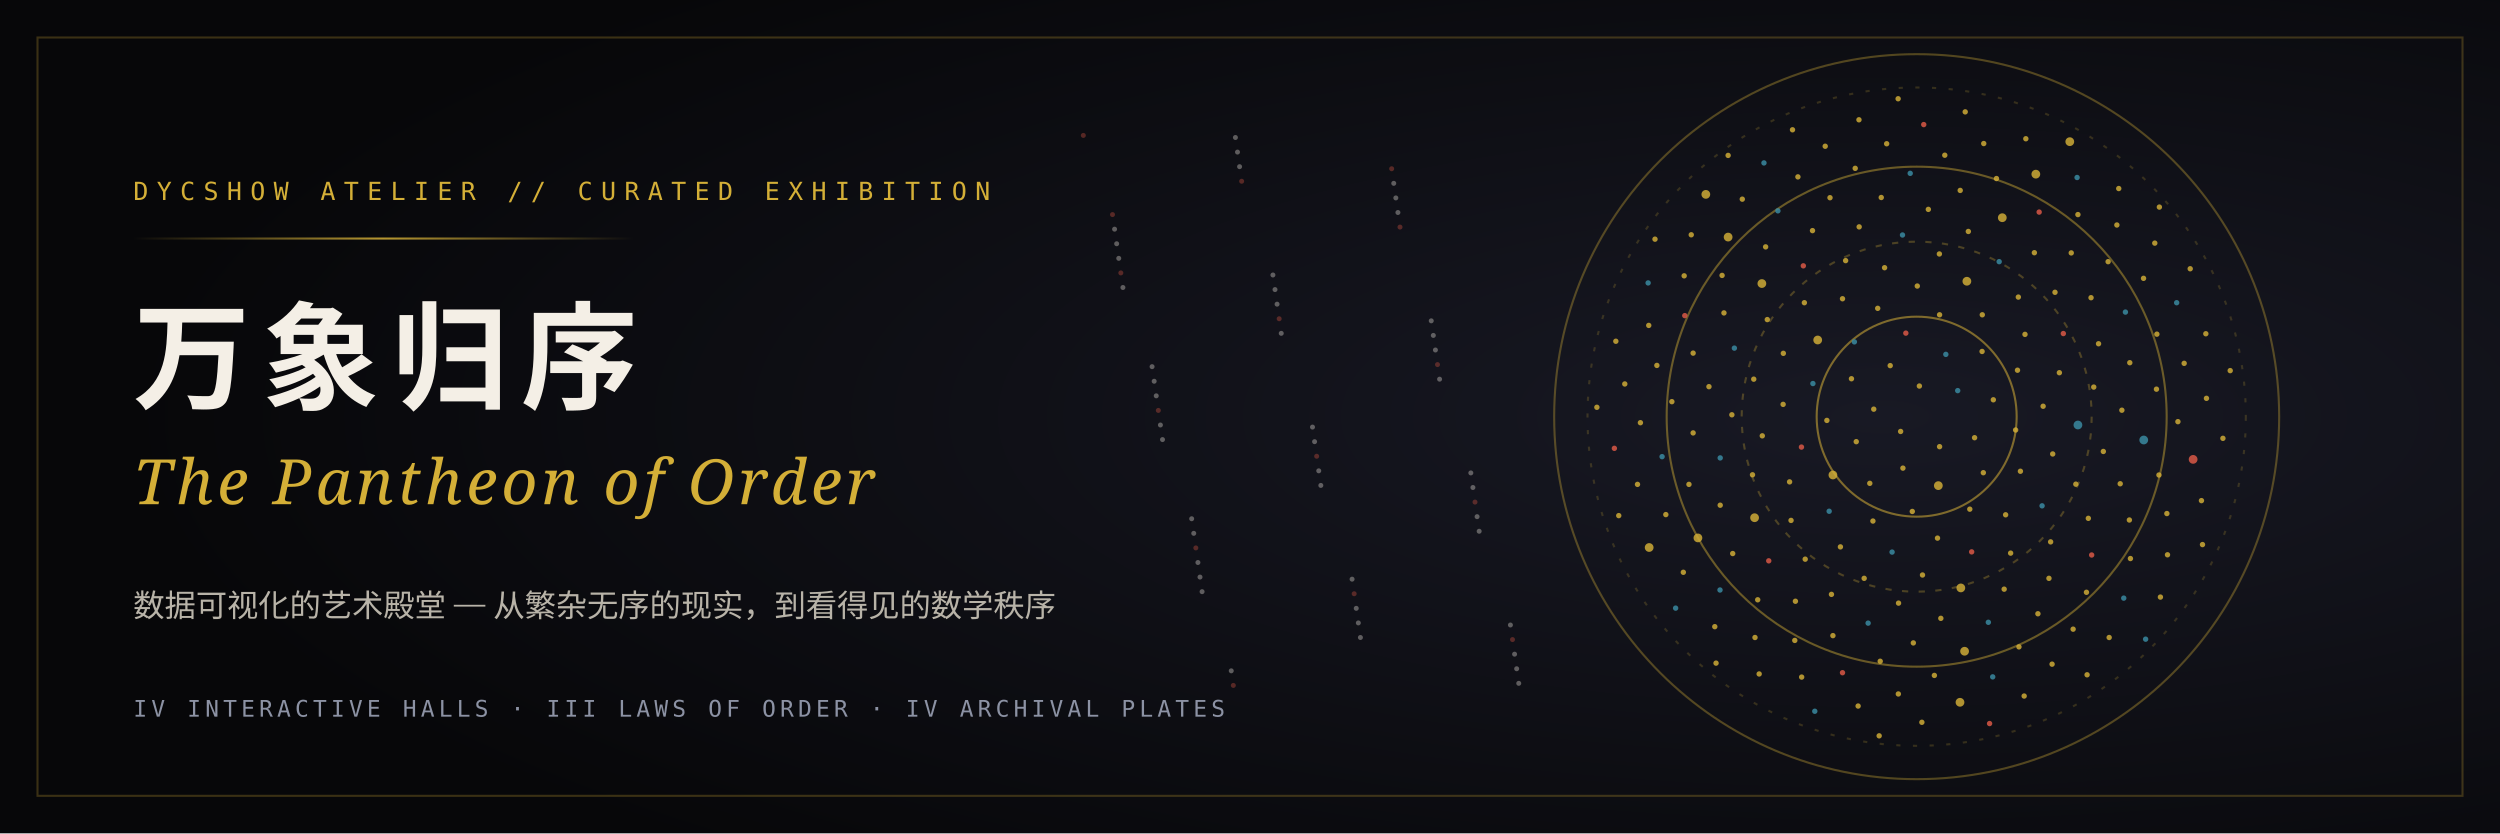
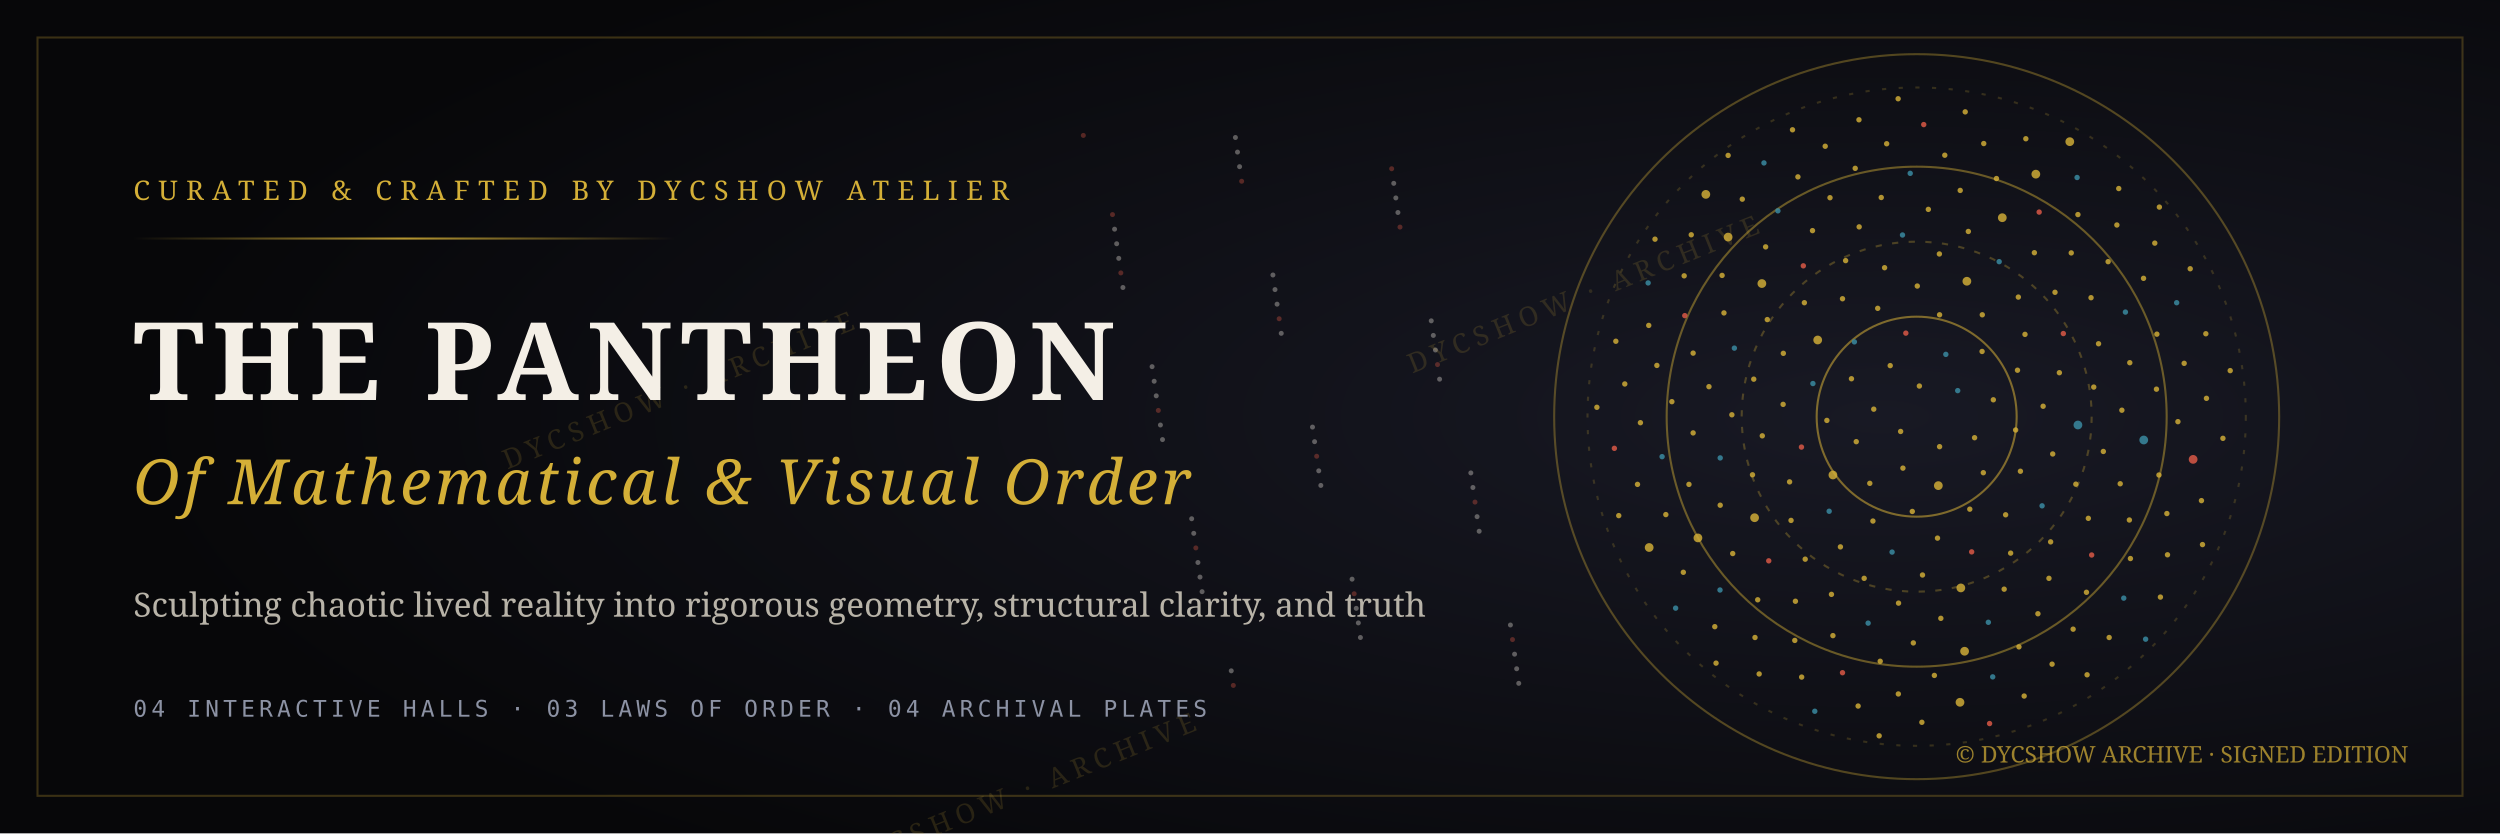
<svg xmlns="http://www.w3.org/2000/svg" viewBox="0 0 1200 400" width="1200" height="400">
  <defs>
    <radialGradient id="bg" cx="75%" cy="50%" r="70%">
      <stop offset="0%" stop-color="#181924" />
      <stop offset="100%" stop-color="#070709" />
    </radialGradient>
    <linearGradient id="goldLine" x1="0%" y1="0%" x2="100%" y2="0%">
      <stop offset="0%" stop-color="#D4AF37" stop-opacity="0" />
      <stop offset="50%" stop-color="#D4AF37" stop-opacity="0.85" />
      <stop offset="100%" stop-color="#D4AF37" stop-opacity="0" />
    </linearGradient>
  </defs>
  <rect width="1200" height="400" fill="url(#bg)" />
  <rect x="18" y="18" width="1164" height="364" fill="none" stroke="#D4AF37" stroke-opacity="0.25" stroke-width="1" />
  <circle cx="920" cy="200" r="48" fill="none" stroke="#D4AF37" stroke-opacity="0.55" stroke-width="1" />
  <circle cx="920" cy="200" r="84" fill="none" stroke="#D4AF37" stroke-opacity="0.3" stroke-dasharray="3 5" stroke-width="1" />
  <circle cx="920" cy="200" r="120" fill="none" stroke="#D4AF37" stroke-opacity="0.45" stroke-width="1" />
  <circle cx="920" cy="200" r="158" fill="none" stroke="#D4AF37" stroke-opacity="0.2" stroke-dasharray="2 6" stroke-width="1" />
  <circle cx="920" cy="200" r="174" fill="none" stroke="#D4AF37" stroke-opacity="0.35" stroke-width="1" />
  <circle cx="912.3" cy="207.1" r="1.3" fill="#D4AF37" fill-opacity="0.82" />
  <circle cx="921.3" cy="185.3" r="1.3" fill="#D4AF37" fill-opacity="0.82" />
  <circle cx="931.0" cy="214.4" r="1.3" fill="#D4AF37" fill-opacity="0.82" />
  <circle cx="899.4" cy="196.4" r="1.3" fill="#D4AF37" fill-opacity="0.82" />
  <circle cx="939.7" cy="187.5" r="1.3" fill="#3B8EA5" fill-opacity="0.82" />
  <circle cx="913.4" cy="224.7" r="1.3" fill="#D4AF37" fill-opacity="0.82" />
  <circle cx="907.3" cy="175.5" r="1.3" fill="#D4AF37" fill-opacity="0.82" />
  <circle cx="947.8" cy="210.1" r="1.3" fill="#D4AF37" fill-opacity="0.82" />
  <circle cx="891.0" cy="212.0" r="1.3" fill="#D4AF37" fill-opacity="0.82" />
  <circle cx="934.0" cy="170.1" r="1.3" fill="#3B8EA5" fill-opacity="0.82" />
  <circle cx="930.4" cy="233.1" r="2.1" fill="#D4AF37" fill-opacity="0.82" />
  <circle cx="888.7" cy="181.8" r="1.3" fill="#D4AF37" fill-opacity="0.82" />
  <circle cx="956.8" cy="191.9" r="1.3" fill="#D4AF37" fill-opacity="0.82" />
  <circle cx="897.5" cy="232.0" r="1.3" fill="#D4AF37" fill-opacity="0.82" />
  <circle cx="914.8" cy="159.9" r="1.3" fill="#E05A47" fill-opacity="0.82" />
  <circle cx="952.0" cy="226.9" r="1.3" fill="#D4AF37" fill-opacity="0.82" />
  <circle cx="876.9" cy="201.8" r="1.3" fill="#D4AF37" fill-opacity="0.82" />
  <circle cx="951.4" cy="168.7" r="1.3" fill="#D4AF37" fill-opacity="0.82" />
  <circle cx="917.9" cy="245.5" r="1.3" fill="#D4AF37" fill-opacity="0.82" />
  <circle cx="890.1" cy="164.1" r="1.3" fill="#3B8EA5" fill-opacity="0.82" />
  <circle cx="967.5" cy="206.4" r="1.3" fill="#D4AF37" fill-opacity="0.82" />
  <circle cx="879.8" cy="228.0" r="2.1" fill="#D4AF37" fill-opacity="0.82" />
  <circle cx="931.0" cy="151.1" r="1.3" fill="#D4AF37" fill-opacity="0.82" />
  <circle cx="945.5" cy="244.4" r="1.3" fill="#D4AF37" fill-opacity="0.82" />
  <circle cx="870.2" cy="184.1" r="1.3" fill="#3B8EA5" fill-opacity="0.82" />
  <circle cx="968.4" cy="177.7" r="1.3" fill="#D4AF37" fill-opacity="0.82" />
  <circle cx="899.0" cy="250.1" r="1.3" fill="#D4AF37" fill-opacity="0.82" />
  <circle cx="901.3" cy="148.0" r="1.3" fill="#D4AF37" fill-opacity="0.82" />
  <circle cx="969.8" cy="226.2" r="1.3" fill="#D4AF37" fill-opacity="0.82" />
  <circle cx="864.7" cy="214.6" r="1.3" fill="#E05A47" fill-opacity="0.82" />
  <circle cx="951.5" cy="151.1" r="1.3" fill="#D4AF37" fill-opacity="0.82" />
  <circle cx="930.0" cy="258.3" r="1.3" fill="#D4AF37" fill-opacity="0.82" />
  <circle cx="872.5" cy="163.2" r="2.1" fill="#D4AF37" fill-opacity="0.82" />
  <circle cx="980.7" cy="195.0" r="1.3" fill="#D4AF37" fill-opacity="0.82" />
  <circle cx="878.0" cy="245.4" r="1.3" fill="#3B8EA5" fill-opacity="0.82" />
  <circle cx="920.3" cy="137.3" r="1.3" fill="#D4AF37" fill-opacity="0.82" />
  <circle cx="962.7" cy="247.1" r="1.3" fill="#D4AF37" fill-opacity="0.82" />
  <circle cx="855.9" cy="194.1" r="1.3" fill="#D4AF37" fill-opacity="0.82" />
  <circle cx="972.0" cy="160.5" r="1.3" fill="#D4AF37" fill-opacity="0.82" />
  <circle cx="908.2" cy="265.0" r="1.3" fill="#3B8EA5" fill-opacity="0.82" />
  <circle cx="884.4" cy="143.4" r="1.3" fill="#D4AF37" fill-opacity="0.82" />
  <circle cx="985.3" cy="217.9" r="1.3" fill="#D4AF37" fill-opacity="0.82" />
  <circle cx="859.0" cy="231.3" r="1.3" fill="#D4AF37" fill-opacity="0.82" />
  <circle cx="944.1" cy="135.0" r="2.1" fill="#D4AF37" fill-opacity="0.82" />
  <circle cx="946.4" cy="264.9" r="1.3" fill="#E05A47" fill-opacity="0.82" />
  <circle cx="856.0" cy="169.6" r="1.3" fill="#D4AF37" fill-opacity="0.82" />
  <circle cx="988.5" cy="178.9" r="1.3" fill="#D4AF37" fill-opacity="0.82" />
  <circle cx="883.4" cy="262.5" r="1.3" fill="#D4AF37" fill-opacity="0.82" />
  <circle cx="904.6" cy="128.5" r="1.3" fill="#D4AF37" fill-opacity="0.82" />
  <circle cx="980.2" cy="242.8" r="1.3" fill="#3B8EA5" fill-opacity="0.82" />
  <circle cx="845.9" cy="209.2" r="1.3" fill="#D4AF37" fill-opacity="0.82" />
  <circle cx="968.8" cy="142.6" r="1.3" fill="#D4AF37" fill-opacity="0.82" />
  <circle cx="922.8" cy="276.0" r="1.3" fill="#D4AF37" fill-opacity="0.82" />
  <circle cx="866.1" cy="145.3" r="1.3" fill="#D4AF37" fill-opacity="0.82" />
  <circle cx="997.4" cy="204.0" r="2.1" fill="#3B8EA5" fill-opacity="0.82" />
  <circle cx="859.7" cy="249.8" r="1.3" fill="#D4AF37" fill-opacity="0.82" />
  <circle cx="930.9" cy="121.9" r="1.3" fill="#D4AF37" fill-opacity="0.82" />
  <circle cx="965.1" cy="265.5" r="1.3" fill="#D4AF37" fill-opacity="0.82" />
  <circle cx="841.8" cy="182.0" r="1.3" fill="#D4AF37" fill-opacity="0.82" />
  <circle cx="990.4" cy="160.1" r="1.3" fill="#E05A47" fill-opacity="0.82" />
  <circle cx="894.8" cy="277.6" r="1.3" fill="#D4AF37" fill-opacity="0.82" />
  <circle cx="885.9" cy="125.1" r="1.3" fill="#D4AF37" fill-opacity="0.82" />
  <circle cx="996.4" cy="232.4" r="1.3" fill="#D4AF37" fill-opacity="0.82" />
  <circle cx="841.2" cy="227.9" r="1.3" fill="#D4AF37" fill-opacity="0.82" />
  <circle cx="959.6" cy="125.6" r="1.3" fill="#3B8EA5" fill-opacity="0.82" />
  <circle cx="941.2" cy="282.2" r="2.1" fill="#D4AF37" fill-opacity="0.82" />
  <circle cx="848.3" cy="153.4" r="1.3" fill="#D4AF37" fill-opacity="0.82" />
  <circle cx="1005.0" cy="185.8" r="1.3" fill="#D4AF37" fill-opacity="0.82" />
  <circle cx="866.5" cy="268.4" r="1.3" fill="#D4AF37" fill-opacity="0.82" />
  <circle cx="913.2" cy="112.8" r="1.3" fill="#3B8EA5" fill-opacity="0.82" />
  <circle cx="984.3" cy="260.1" r="1.3" fill="#D4AF37" fill-opacity="0.82" />
  <circle cx="831.3" cy="199.1" r="1.3" fill="#D4AF37" fill-opacity="0.82" />
  <circle cx="986.4" cy="140.3" r="1.3" fill="#D4AF37" fill-opacity="0.82" />
  <circle cx="911.3" cy="289.5" r="1.3" fill="#D4AF37" fill-opacity="0.82" />
  <circle cx="865.6" cy="127.6" r="1.3" fill="#E05A47" fill-opacity="0.82" />
  <circle cx="1009.6" cy="216.7" r="1.3" fill="#D4AF37" fill-opacity="0.82" />
  <circle cx="842.2" cy="248.5" r="2.1" fill="#D4AF37" fill-opacity="0.82" />
  <circle cx="944.8" cy="111.1" r="1.3" fill="#D4AF37" fill-opacity="0.82" />
  <circle cx="962.0" cy="282.8" r="1.3" fill="#D4AF37" fill-opacity="0.82" />
  <circle cx="832.5" cy="167.1" r="1.3" fill="#3B8EA5" fill-opacity="0.82" />
  <circle cx="1007.3" cy="165.0" r="1.3" fill="#D4AF37" fill-opacity="0.82" />
  <circle cx="879.1" cy="285.3" r="1.3" fill="#D4AF37" fill-opacity="0.82" />
  <circle cx="892.4" cy="108.9" r="1.3" fill="#D4AF37" fill-opacity="0.82" />
  <circle cx="1002.4" cy="248.8" r="1.3" fill="#D4AF37" fill-opacity="0.82" />
  <circle cx="825.7" cy="219.8" r="1.3" fill="#3B8EA5" fill-opacity="0.82" />
  <circle cx="976.5" cy="121.3" r="1.3" fill="#D4AF37" fill-opacity="0.82" />
  <circle cx="931.6" cy="296.8" r="1.3" fill="#D4AF37" fill-opacity="0.82" />
  <circle cx="845.7" cy="136.1" r="2.1" fill="#D4AF37" fill-opacity="0.82" />
  <circle cx="1018.5" cy="196.9" r="1.3" fill="#D4AF37" fill-opacity="0.82" />
  <circle cx="849.0" cy="269.2" r="1.3" fill="#E05A47" fill-opacity="0.82" />
  <circle cx="925.6" cy="100.5" r="1.3" fill="#D4AF37" fill-opacity="0.82" />
  <circle cx="983.5" cy="277.6" r="1.3" fill="#D4AF37" fill-opacity="0.82" />
  <circle cx="820.3" cy="185.6" r="1.3" fill="#D4AF37" fill-opacity="0.82" />
  <circle cx="1003.7" cy="142.9" r="1.3" fill="#D4AF37" fill-opacity="0.82" />
  <circle cx="896.7" cy="299.1" r="1.3" fill="#3B8EA5" fill-opacity="0.82" />
  <circle cx="870.0" cy="110.7" r="1.3" fill="#D4AF37" fill-opacity="0.82" />
  <circle cx="1017.7" cy="232.2" r="1.3" fill="#D4AF37" fill-opacity="0.82" />
  <circle cx="825.7" cy="242.5" r="1.3" fill="#D4AF37" fill-opacity="0.82" />
  <circle cx="961.1" cy="104.5" r="2.1" fill="#D4AF37" fill-opacity="0.82" />
  <circle cx="954.4" cy="298.7" r="1.3" fill="#3B8EA5" fill-opacity="0.82" />
  <circle cx="827.5" cy="150.2" r="1.3" fill="#D4AF37" fill-opacity="0.82" />
  <circle cx="1022.3" cy="174.1" r="1.3" fill="#D4AF37" fill-opacity="0.82" />
  <circle cx="861.8" cy="288.6" r="1.3" fill="#D4AF37" fill-opacity="0.82" />
  <circle cx="903.0" cy="94.8" r="1.3" fill="#D4AF37" fill-opacity="0.82" />
  <circle cx="1004.0" cy="266.4" r="1.3" fill="#E05A47" fill-opacity="0.82" />
  <circle cx="812.7" cy="207.8" r="1.3" fill="#D4AF37" fill-opacity="0.82" />
  <circle cx="994.2" cy="121.4" r="1.3" fill="#D4AF37" fill-opacity="0.82" />
  <circle cx="918.4" cy="308.6" r="1.3" fill="#D4AF37" fill-opacity="0.82" />
  <circle cx="847.5" cy="118.5" r="1.3" fill="#D4AF37" fill-opacity="0.82" />
  <circle cx="1029.0" cy="211.2" r="2.1" fill="#3B8EA5" fill-opacity="0.82" />
  <circle cx="831.7" cy="265.7" r="1.3" fill="#D4AF37" fill-opacity="0.82" />
  <circle cx="940.9" cy="91.4" r="1.3" fill="#D4AF37" fill-opacity="0.82" />
  <circle cx="978.2" cy="294.6" r="1.3" fill="#D4AF37" fill-opacity="0.82" />
  <circle cx="812.7" cy="169.5" r="1.3" fill="#D4AF37" fill-opacity="0.82" />
  <circle cx="1020.2" cy="149.8" r="1.3" fill="#3B8EA5" fill-opacity="0.82" />
  <circle cx="879.8" cy="305.1" r="1.3" fill="#D4AF37" fill-opacity="0.82" />
  <circle cx="878.4" cy="94.9" r="1.3" fill="#D4AF37" fill-opacity="0.82" />
  <circle cx="1022.1" cy="249.6" r="1.3" fill="#D4AF37" fill-opacity="0.82" />
  <circle cx="810.7" cy="232.5" r="1.3" fill="#D4AF37" fill-opacity="0.82" />
  <circle cx="978.8" cy="101.8" r="1.3" fill="#E05A47" fill-opacity="0.82" />
  <circle cx="943.0" cy="312.6" r="2.1" fill="#D4AF37" fill-opacity="0.82" />
  <circle cx="826.6" cy="132.2" r="1.3" fill="#D4AF37" fill-opacity="0.82" />
  <circle cx="1035.1" cy="186.8" r="1.3" fill="#D4AF37" fill-opacity="0.82" />
  <circle cx="843.7" cy="287.9" r="1.3" fill="#D4AF37" fill-opacity="0.82" />
  <circle cx="916.9" cy="83.2" r="1.3" fill="#3B8EA5" fill-opacity="0.82" />
  <circle cx="1001.5" cy="284.3" r="1.3" fill="#D4AF37" fill-opacity="0.82" />
  <circle cx="802.5" cy="192.8" r="1.3" fill="#D4AF37" fill-opacity="0.82" />
  <circle cx="1011.9" cy="125.6" r="1.3" fill="#D4AF37" fill-opacity="0.82" />
  <circle cx="902.5" cy="317.4" r="1.3" fill="#D4AF37" fill-opacity="0.82" />
  <circle cx="853.4" cy="101.2" r="1.3" fill="#3B8EA5" fill-opacity="0.82" />
  <circle cx="1036.3" cy="228.0" r="1.3" fill="#D4AF37" fill-opacity="0.82" />
  <circle cx="815.0" cy="258.2" r="2.1" fill="#D4AF37" fill-opacity="0.82" />
  <circle cx="958.3" cy="85.7" r="1.3" fill="#D4AF37" fill-opacity="0.82" />
  <circle cx="969.1" cy="310.5" r="1.3" fill="#D4AF37" fill-opacity="0.82" />
  <circle cx="808.7" cy="151.5" r="1.3" fill="#E05A47" fill-opacity="0.82" />
  <circle cx="1035.3" cy="160.4" r="1.3" fill="#D4AF37" fill-opacity="0.82" />
  <circle cx="861.5" cy="307.4" r="1.3" fill="#D4AF37" fill-opacity="0.82" />
  <circle cx="890.5" cy="80.8" r="1.3" fill="#D4AF37" fill-opacity="0.82" />
  <circle cx="1022.6" cy="268.1" r="1.3" fill="#D4AF37" fill-opacity="0.82" />
  <circle cx="797.8" cy="219.2" r="1.3" fill="#3B8EA5" fill-opacity="0.82" />
  <circle cx="997.4" cy="103.0" r="1.3" fill="#D4AF37" fill-opacity="0.82" />
  <circle cx="928.5" cy="324.2" r="1.3" fill="#D4AF37" fill-opacity="0.82" />
  <circle cx="829.5" cy="113.8" r="2.1" fill="#D4AF37" fill-opacity="0.82" />
  <circle cx="1045.4" cy="202.4" r="1.3" fill="#D4AF37" fill-opacity="0.82" />
  <circle cx="825.6" cy="283.2" r="1.3" fill="#3B8EA5" fill-opacity="0.82" />
  <circle cx="933.5" cy="74.5" r="1.3" fill="#D4AF37" fill-opacity="0.82" />
  <circle cx="995.1" cy="302.0" r="1.3" fill="#D4AF37" fill-opacity="0.82" />
  <circle cx="795.3" cy="175.4" r="1.3" fill="#D4AF37" fill-opacity="0.82" />
  <circle cx="1028.9" cy="133.6" r="1.3" fill="#D4AF37" fill-opacity="0.82" />
  <circle cx="884.4" cy="322.9" r="1.3" fill="#E05A47" fill-opacity="0.82" />
  <circle cx="863.0" cy="84.9" r="1.3" fill="#D4AF37" fill-opacity="0.82" />
  <circle cx="1040.1" cy="246.5" r="1.3" fill="#D4AF37" fill-opacity="0.82" />
  <circle cx="799.6" cy="247.0" r="1.3" fill="#D4AF37" fill-opacity="0.82" />
  <circle cx="977.2" cy="83.6" r="2.1" fill="#D4AF37" fill-opacity="0.82" />
  <circle cx="956.5" cy="324.9" r="1.3" fill="#3B8EA5" fill-opacity="0.82" />
  <circle cx="808.4" cy="132.4" r="1.3" fill="#D4AF37" fill-opacity="0.82" />
  <circle cx="1048.4" cy="174.4" r="1.3" fill="#D4AF37" fill-opacity="0.82" />
  <circle cx="842.4" cy="306.0" r="1.3" fill="#D4AF37" fill-opacity="0.82" />
  <circle cx="905.6" cy="69.0" r="1.3" fill="#D4AF37" fill-opacity="0.82" />
  <circle cx="1019.4" cy="287.1" r="1.3" fill="#3B8EA5" fill-opacity="0.82" />
  <circle cx="787.4" cy="202.9" r="1.3" fill="#D4AF37" fill-opacity="0.82" />
  <circle cx="1016.1" cy="108.0" r="1.3" fill="#D4AF37" fill-opacity="0.82" />
  <circle cx="911.2" cy="333.1" r="1.3" fill="#D4AF37" fill-opacity="0.82" />
  <circle cx="836.3" cy="95.6" r="1.3" fill="#D4AF37" fill-opacity="0.82" />
  <circle cx="1052.7" cy="220.5" r="2.1" fill="#E05A47" fill-opacity="0.82" />
  <circle cx="808.0" cy="274.7" r="1.3" fill="#D4AF37" fill-opacity="0.82" />
  <circle cx="952.2" cy="68.9" r="1.3" fill="#D4AF37" fill-opacity="0.82" />
  <circle cx="985.0" cy="318.8" r="1.3" fill="#D4AF37" fill-opacity="0.82" />
  <circle cx="791.4" cy="156.2" r="1.3" fill="#D4AF37" fill-opacity="0.82" />
  <circle cx="1044.8" cy="145.3" r="1.3" fill="#3B8EA5" fill-opacity="0.82" />
  <circle cx="864.8" cy="325.0" r="1.3" fill="#D4AF37" fill-opacity="0.82" />
  <circle cx="876.1" cy="70.2" r="1.3" fill="#D4AF37" fill-opacity="0.82" />
  <circle cx="1040.4" cy="266.3" r="1.3" fill="#D4AF37" fill-opacity="0.82" />
  <circle cx="786.0" cy="232.5" r="1.3" fill="#D4AF37" fill-opacity="0.82" />
  <circle cx="997.0" cy="85.2" r="1.3" fill="#3B8EA5" fill-opacity="0.82" />
  <circle cx="940.8" cy="337.1" r="2.1" fill="#D4AF37" fill-opacity="0.82" />
  <circle cx="811.8" cy="112.7" r="1.3" fill="#D4AF37" fill-opacity="0.82" />
  <circle cx="1059.1" cy="191.2" r="1.3" fill="#D4AF37" fill-opacity="0.82" />
  <circle cx="823.1" cy="300.8" r="1.3" fill="#D4AF37" fill-opacity="0.82" />
  <circle cx="923.4" cy="59.8" r="1.3" fill="#E05A47" fill-opacity="0.82" />
  <circle cx="1012.4" cy="306.0" r="1.3" fill="#D4AF37" fill-opacity="0.82" />
  <circle cx="779.9" cy="184.3" r="1.3" fill="#D4AF37" fill-opacity="0.82" />
  <circle cx="1034.3" cy="116.7" r="1.3" fill="#D4AF37" fill-opacity="0.82" />
  <circle cx="891.9" cy="338.9" r="1.3" fill="#D4AF37" fill-opacity="0.82" />
  <circle cx="846.7" cy="78.2" r="1.3" fill="#3B8EA5" fill-opacity="0.82" />
  <circle cx="1056.7" cy="240.3" r="1.3" fill="#D4AF37" fill-opacity="0.82" />
  <circle cx="791.6" cy="262.8" r="2.1" fill="#D4AF37" fill-opacity="0.82" />
  <circle cx="972.4" cy="66.6" r="1.3" fill="#D4AF37" fill-opacity="0.82" />
  <circle cx="971.6" cy="334.1" r="1.3" fill="#D4AF37" fill-opacity="0.82" />
  <circle cx="791.1" cy="135.8" r="1.3" fill="#3B8EA5" fill-opacity="0.82" />
  <circle cx="1058.8" cy="160.2" r="1.3" fill="#D4AF37" fill-opacity="0.82" />
  <circle cx="844.4" cy="323.5" r="1.3" fill="#D4AF37" fill-opacity="0.82" />
  <circle cx="892.3" cy="57.5" r="1.3" fill="#D4AF37" fill-opacity="0.82" />
  <circle cx="1037.0" cy="286.6" r="1.3" fill="#D4AF37" fill-opacity="0.82" />
  <circle cx="774.9" cy="215.2" r="1.3" fill="#E05A47" fill-opacity="0.82" />
  <circle cx="1017.0" cy="90.5" r="1.3" fill="#D4AF37" fill-opacity="0.82" />
  <circle cx="922.5" cy="346.7" r="1.3" fill="#D4AF37" fill-opacity="0.82" />
  <circle cx="818.8" cy="93.3" r="2.1" fill="#D4AF37" fill-opacity="0.82" />
  <circle cx="1067.0" cy="210.4" r="1.3" fill="#D4AF37" fill-opacity="0.82" />
  <circle cx="804.3" cy="291.9" r="1.3" fill="#3B8EA5" fill-opacity="0.82" />
  <circle cx="943.3" cy="53.7" r="1.3" fill="#D4AF37" fill-opacity="0.82" />
  <circle cx="1001.8" cy="323.9" r="1.3" fill="#D4AF37" fill-opacity="0.82" />
  <circle cx="775.6" cy="163.8" r="1.3" fill="#D4AF37" fill-opacity="0.82" />
  <circle cx="1051.3" cy="129.0" r="1.3" fill="#D4AF37" fill-opacity="0.82" />
  <circle cx="871.1" cy="341.4" r="1.3" fill="#3B8EA5" fill-opacity="0.82" />
  <circle cx="860.4" cy="62.3" r="1.3" fill="#D4AF37" fill-opacity="0.82" />
  <circle cx="1057.2" cy="261.4" r="1.3" fill="#D4AF37" fill-opacity="0.82" />
  <circle cx="777.0" cy="247.5" r="1.3" fill="#D4AF37" fill-opacity="0.82" />
  <circle cx="993.5" cy="68.0" r="2.1" fill="#D4AF37" fill-opacity="0.82" />
  <circle cx="955.0" cy="347.3" r="1.3" fill="#E05A47" fill-opacity="0.82" />
  <circle cx="794.4" cy="114.8" r="1.3" fill="#D4AF37" fill-opacity="0.82" />
  <circle cx="1070.5" cy="177.9" r="1.3" fill="#D4AF37" fill-opacity="0.82" />
  <circle cx="823.7" cy="318.3" r="1.3" fill="#D4AF37" fill-opacity="0.82" />
  <circle cx="911.1" cy="47.4" r="1.3" fill="#D4AF37" fill-opacity="0.82" />
  <circle cx="1029.9" cy="306.8" r="1.3" fill="#3B8EA5" fill-opacity="0.82" />
  <circle cx="766.5" cy="195.5" r="1.3" fill="#D4AF37" fill-opacity="0.82" />
  <circle cx="1036.5" cy="99.4" r="1.3" fill="#D4AF37" fill-opacity="0.82" />
  <circle cx="902.0" cy="353.2" r="1.3" fill="#D4AF37" fill-opacity="0.82" />
  <circle cx="829.5" cy="74.6" r="1.3" fill="#D4AF37" fill-opacity="0.82" />
  <circle cx="520" cy="65" r="1.2" fill="#E05A47" fill-opacity="0.35" />
  <circle cx="539" cy="138" r="1.2" fill="#F4EFE6" fill-opacity="0.35" />
  <circle cx="558" cy="211" r="1.2" fill="#F4EFE6" fill-opacity="0.35" />
  <circle cx="577" cy="284" r="1.2" fill="#F4EFE6" fill-opacity="0.35" />
  <circle cx="596" cy="87" r="1.2" fill="#E05A47" fill-opacity="0.35" />
  <circle cx="615" cy="160" r="1.2" fill="#F4EFE6" fill-opacity="0.35" />
  <circle cx="634" cy="233" r="1.2" fill="#F4EFE6" fill-opacity="0.35" />
  <circle cx="653" cy="306" r="1.2" fill="#F4EFE6" fill-opacity="0.35" />
  <circle cx="672" cy="109" r="1.2" fill="#E05A47" fill-opacity="0.35" />
  <circle cx="691" cy="182" r="1.2" fill="#F4EFE6" fill-opacity="0.35" />
  <circle cx="710" cy="255" r="1.2" fill="#F4EFE6" fill-opacity="0.35" />
  <circle cx="729" cy="328" r="1.2" fill="#F4EFE6" fill-opacity="0.35" />
  <circle cx="538" cy="131" r="1.2" fill="#E05A47" fill-opacity="0.35" />
  <circle cx="557" cy="204" r="1.2" fill="#F4EFE6" fill-opacity="0.35" />
  <circle cx="576" cy="277" r="1.2" fill="#F4EFE6" fill-opacity="0.35" />
  <circle cx="595" cy="80" r="1.2" fill="#F4EFE6" fill-opacity="0.35" />
  <circle cx="614" cy="153" r="1.2" fill="#E05A47" fill-opacity="0.35" />
  <circle cx="633" cy="226" r="1.2" fill="#F4EFE6" fill-opacity="0.35" />
  <circle cx="652" cy="299" r="1.2" fill="#F4EFE6" fill-opacity="0.35" />
  <circle cx="671" cy="102" r="1.2" fill="#F4EFE6" fill-opacity="0.35" />
  <circle cx="690" cy="175" r="1.2" fill="#E05A47" fill-opacity="0.35" />
  <circle cx="709" cy="248" r="1.2" fill="#F4EFE6" fill-opacity="0.35" />
  <circle cx="728" cy="321" r="1.2" fill="#F4EFE6" fill-opacity="0.35" />
  <circle cx="537" cy="124" r="1.2" fill="#F4EFE6" fill-opacity="0.35" />
  <circle cx="556" cy="197" r="1.2" fill="#E05A47" fill-opacity="0.35" />
  <circle cx="575" cy="270" r="1.2" fill="#F4EFE6" fill-opacity="0.35" />
  <circle cx="594" cy="73" r="1.2" fill="#F4EFE6" fill-opacity="0.35" />
  <circle cx="613" cy="146" r="1.2" fill="#F4EFE6" fill-opacity="0.35" />
  <circle cx="632" cy="219" r="1.2" fill="#E05A47" fill-opacity="0.35" />
  <circle cx="651" cy="292" r="1.2" fill="#F4EFE6" fill-opacity="0.35" />
  <circle cx="670" cy="95" r="1.2" fill="#F4EFE6" fill-opacity="0.35" />
  <circle cx="689" cy="168" r="1.2" fill="#F4EFE6" fill-opacity="0.35" />
  <circle cx="708" cy="241" r="1.2" fill="#E05A47" fill-opacity="0.35" />
  <circle cx="727" cy="314" r="1.2" fill="#F4EFE6" fill-opacity="0.35" />
  <circle cx="536" cy="117" r="1.2" fill="#F4EFE6" fill-opacity="0.35" />
  <circle cx="555" cy="190" r="1.2" fill="#F4EFE6" fill-opacity="0.35" />
  <circle cx="574" cy="263" r="1.2" fill="#E05A47" fill-opacity="0.35" />
  <circle cx="593" cy="66" r="1.2" fill="#F4EFE6" fill-opacity="0.35" />
  <circle cx="612" cy="139" r="1.2" fill="#F4EFE6" fill-opacity="0.35" />
  <circle cx="631" cy="212" r="1.2" fill="#F4EFE6" fill-opacity="0.35" />
  <circle cx="650" cy="285" r="1.2" fill="#E05A47" fill-opacity="0.35" />
  <circle cx="669" cy="88" r="1.2" fill="#F4EFE6" fill-opacity="0.35" />
  <circle cx="688" cy="161" r="1.2" fill="#F4EFE6" fill-opacity="0.35" />
  <circle cx="707" cy="234" r="1.2" fill="#F4EFE6" fill-opacity="0.35" />
  <circle cx="726" cy="307" r="1.2" fill="#E05A47" fill-opacity="0.35" />
  <circle cx="535" cy="110" r="1.2" fill="#F4EFE6" fill-opacity="0.35" />
  <circle cx="554" cy="183" r="1.2" fill="#F4EFE6" fill-opacity="0.35" />
  <circle cx="573" cy="256" r="1.2" fill="#F4EFE6" fill-opacity="0.35" />
  <circle cx="592" cy="329" r="1.2" fill="#E05A47" fill-opacity="0.35" />
  <circle cx="611" cy="132" r="1.2" fill="#F4EFE6" fill-opacity="0.35" />
  <circle cx="630" cy="205" r="1.2" fill="#F4EFE6" fill-opacity="0.35" />
  <circle cx="649" cy="278" r="1.2" fill="#F4EFE6" fill-opacity="0.35" />
  <circle cx="668" cy="81" r="1.2" fill="#E05A47" fill-opacity="0.35" />
  <circle cx="687" cy="154" r="1.2" fill="#F4EFE6" fill-opacity="0.35" />
  <circle cx="706" cy="227" r="1.2" fill="#F4EFE6" fill-opacity="0.35" />
  <circle cx="725" cy="300" r="1.2" fill="#F4EFE6" fill-opacity="0.35" />
  <circle cx="534" cy="103" r="1.2" fill="#E05A47" fill-opacity="0.35" />
  <circle cx="553" cy="176" r="1.2" fill="#F4EFE6" fill-opacity="0.35" />
  <circle cx="572" cy="249" r="1.2" fill="#F4EFE6" fill-opacity="0.35" />
  <circle cx="591" cy="322" r="1.2" fill="#F4EFE6" fill-opacity="0.35" />
-   <text x="64" y="96" fill="#D4AF37" font-family="monospace" font-size="12" letter-spacing="4">DYCSHOW ATELIER // CURATED EXHIBITION</text>
-   <rect x="64" y="114" width="240" height="1" fill="url(#goldLine)" />
-   <text x="64" y="192" fill="#F4EFE6" font-family="Georgia, serif" font-size="56" font-weight="bold" letter-spacing="6">万象归序</text>
-   <text x="64" y="242" fill="#D4AF37" font-family="Georgia, serif" font-size="30" font-style="italic" letter-spacing="2">The Pantheon of Order</text>
-   <text x="64" y="296" fill="#B8B3A8" font-family="Georgia, serif" font-size="15">数据可视化的艺术殿堂 — 从繁杂无序的现实，到看得见的数学秩序</text>
-   <text x="64" y="344" fill="#8C92A4" font-family="monospace" font-size="11" letter-spacing="2">IV INTERACTIVE HALLS  ·  III LAWS OF ORDER  ·  IV ARCHIVAL PLATES</text>
+   <g opacity="0.16" transform="rotate(-22 600 200)" pointer-events="none">
+     <text x="260" y="90" fill="#D4AF37" font-family="Georgia, serif" font-size="13" letter-spacing="3">DYCSHOW · ARCHIVE</text>
+     <text x="680" y="210" fill="#D4AF37" font-family="Georgia, serif" font-size="13" letter-spacing="3">DYCSHOW · ARCHIVE</text>
+     <text x="340" y="330" fill="#D4AF37" font-family="Georgia, serif" font-size="13" letter-spacing="3">DYCSHOW · ARCHIVE</text>
+   </g>
+   <text x="64" y="96" fill="#D4AF37" font-family="'Cormorant Garamond', Georgia, serif" font-size="13" letter-spacing="4">CURATED &amp; CRAFTED BY DYCSHOW ATELIER</text>
+   <rect x="64" y="114" width="260" height="1" fill="url(#goldLine)" />
+   <text x="64" y="192" fill="#F4EFE6" font-family="'Cormorant Garamond', Georgia, serif" font-size="52" font-weight="bold" letter-spacing="4">THE PANTHEON</text>
+   <text x="64" y="242" fill="#D4AF37" font-family="'Cormorant Garamond', Georgia, serif" font-size="30" font-style="italic" letter-spacing="2">Of Mathematical &amp; Visual Order</text>
+   <text x="64" y="296" fill="#B8B3A8" font-family="'Cormorant Garamond', Georgia, serif" font-size="16">Sculpting chaotic lived reality into rigorous geometry, structural clarity, and truth</text>
+   <text x="64" y="344" fill="#8C92A4" font-family="monospace" font-size="11" letter-spacing="2">04 INTERACTIVE HALLS  ·  03 LAWS OF ORDER  ·  04 ARCHIVAL PLATES</text>
+   <text x="1156" y="366" text-anchor="end" fill="#D4AF37" fill-opacity="0.72" font-family="Georgia, serif" font-size="11">© DYCSHOW ARCHIVE · SIGNED EDITION</text>
</svg>
